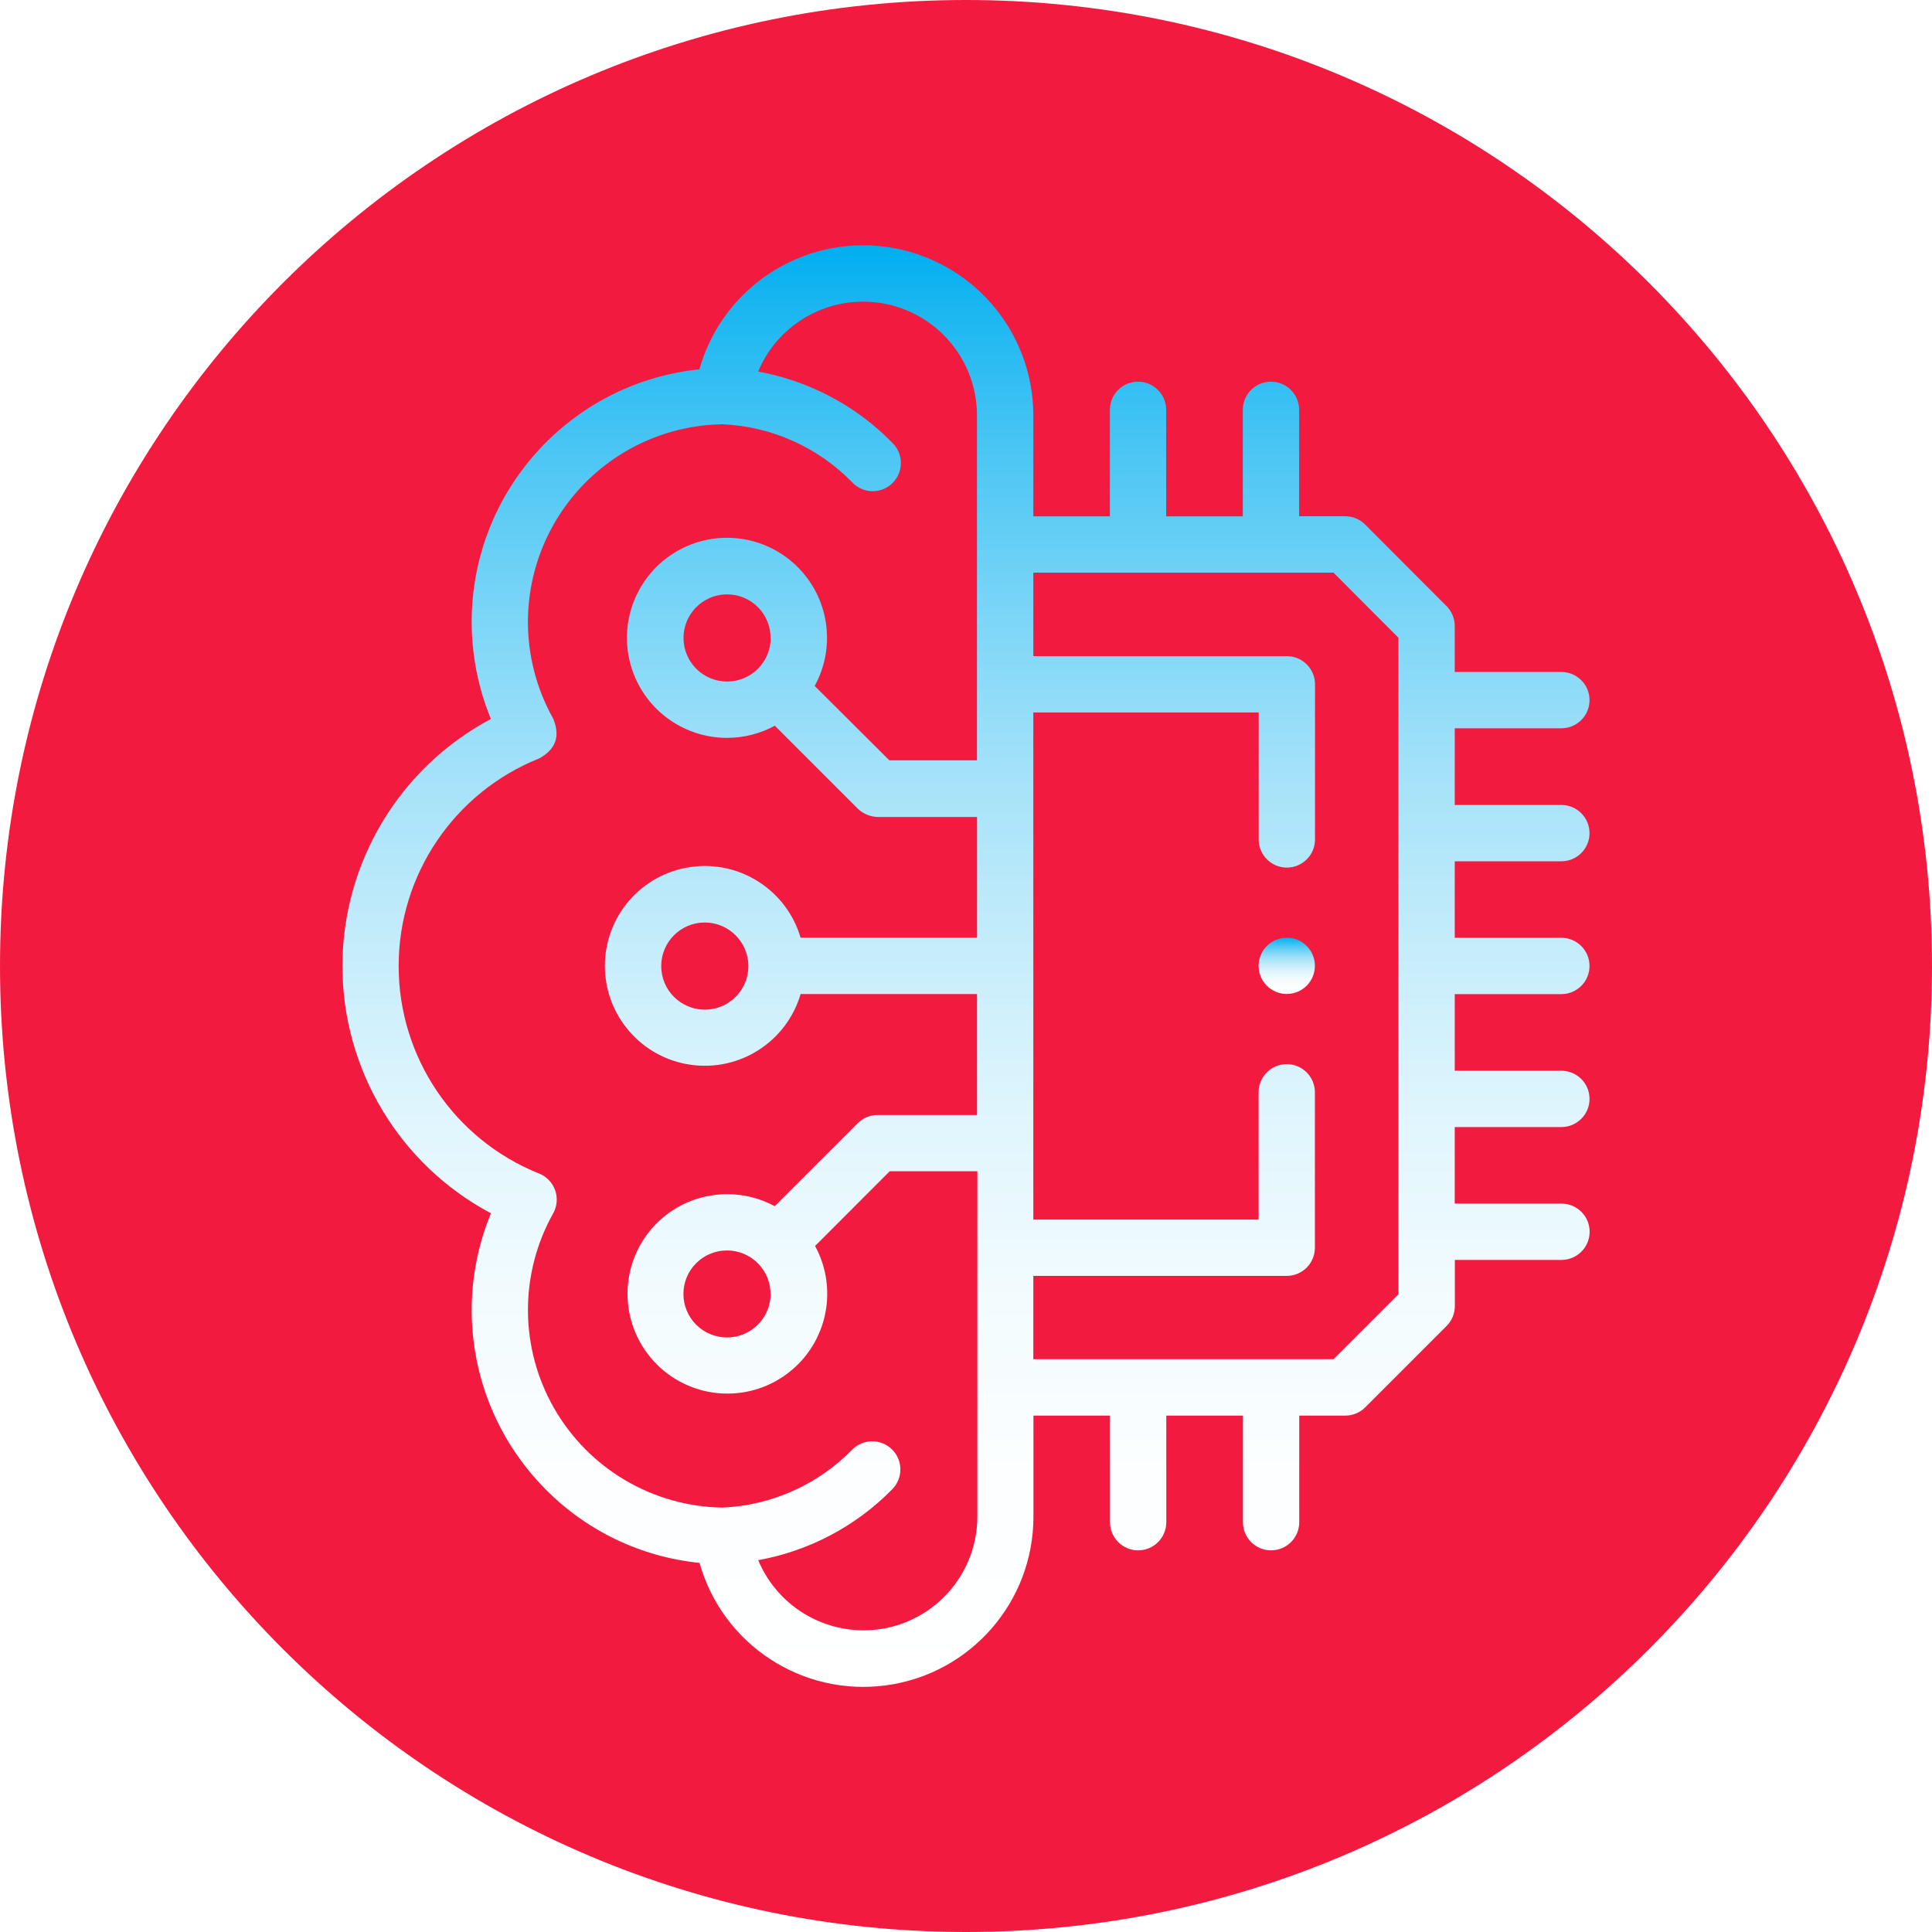
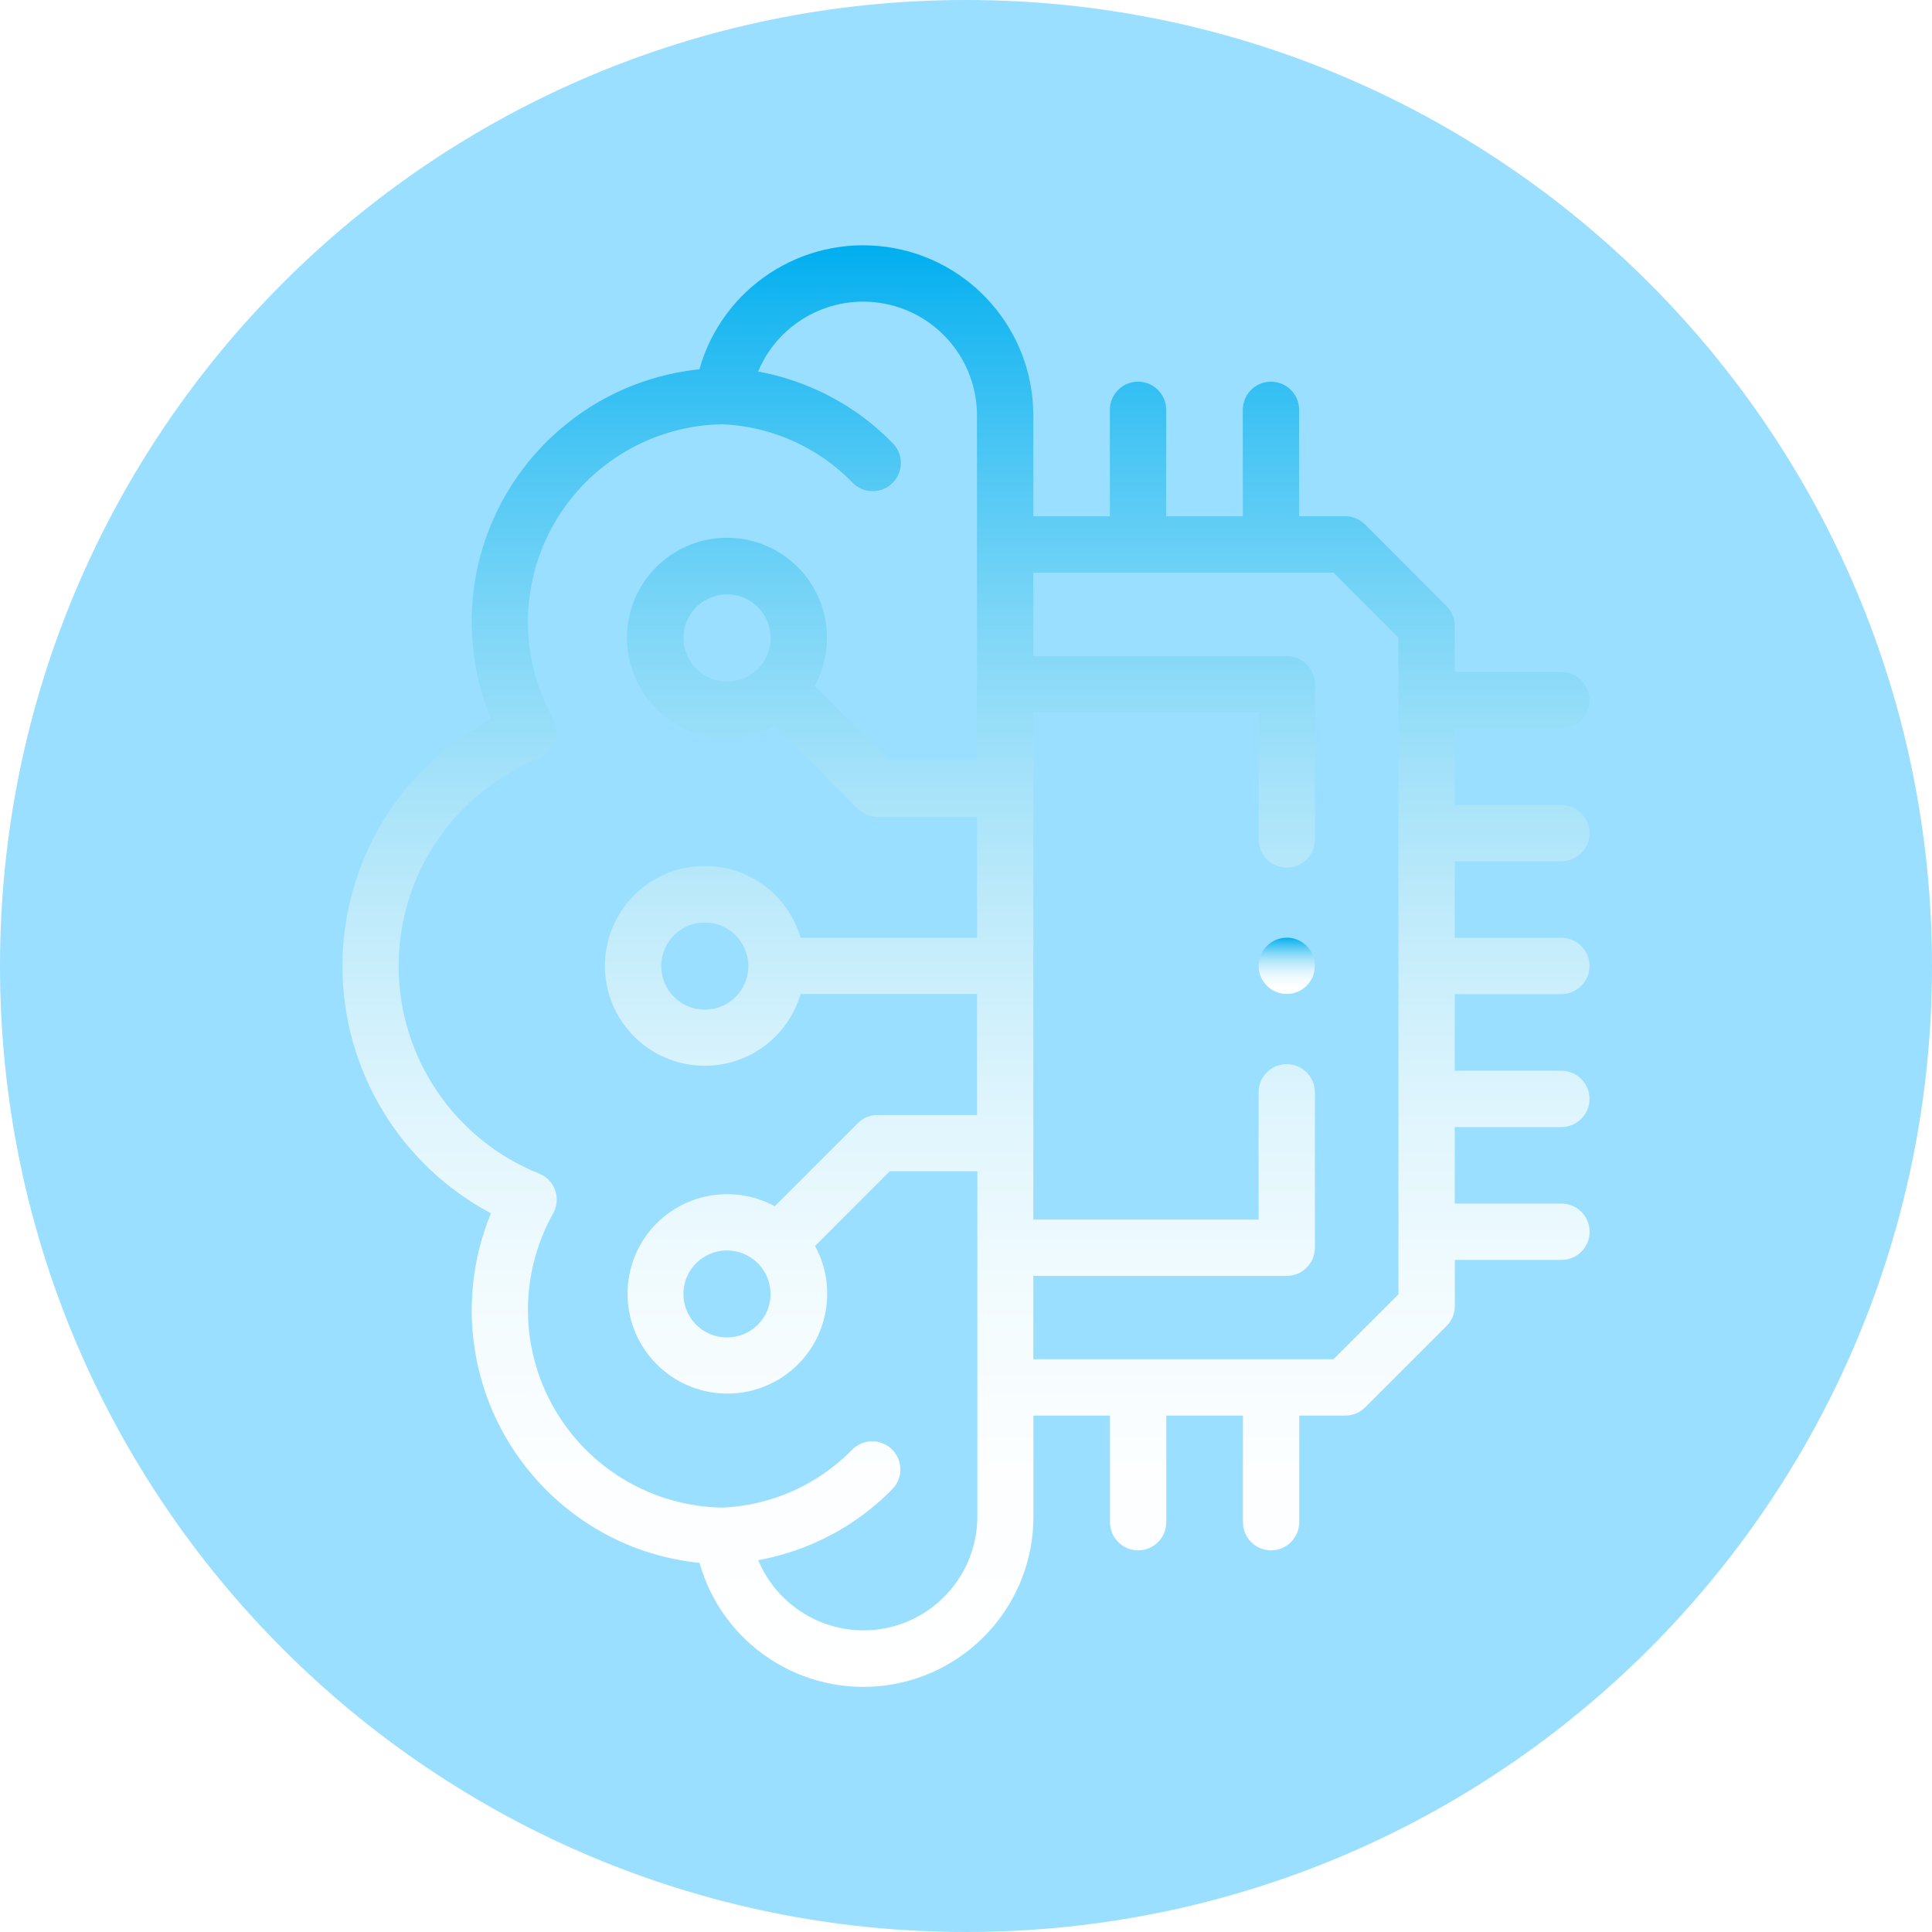
<svg xmlns="http://www.w3.org/2000/svg" xmlns:xlink="http://www.w3.org/1999/xlink" id="Capa_1" data-name="Capa 1" viewBox="0 0 512 512">
  <defs>
-     <style>.cls-1{fill:#F21B3F;}.cls-2{fill:url(#linear-gradient);}.cls-3{fill:url(#linear-gradient-2);}</style>
+     <style>.cls-1{fill:#9ADFFF;}.cls-2{fill:url(#linear-gradient);}.cls-3{fill:url(#linear-gradient-2);}</style>
    <linearGradient id="linear-gradient" x1="257" y1="447.98" x2="257" y2="66.03" gradientUnits="userSpaceOnUse">
      <stop offset="0" stop-color="#fff" />
      <stop offset="0.15" stop-color="#fcfeff" />
      <stop offset="0.28" stop-color="#f1fbfe" />
      <stop offset="0.4" stop-color="#dff5fd" />
      <stop offset="0.51" stop-color="#c6edfb" />
      <stop offset="0.63" stop-color="#a5e2f9" />
      <stop offset="0.74" stop-color="#7dd6f7" />
      <stop offset="0.85" stop-color="#4ec7f4" />
      <stop offset="0.96" stop-color="#18b6f1" />
      <stop offset="1" stop-color="#00aeef" />
    </linearGradient>
    <linearGradient id="linear-gradient-2" x1="342.03" y1="264.44" x2="342.03" y2="249.51" xlink:href="#linear-gradient" />
  </defs>
  <circle class="cls-1" cx="256" cy="256" r="256" />
  <path class="cls-2" d="M414.78,229.25a7.46,7.46,0,1,0,0-14.92H386.52V194h28.26a7.46,7.46,0,1,0,0-14.92H386.52V166.89a7.44,7.44,0,0,0-2.18-5.27L362.77,140a7.47,7.47,0,0,0-5.28-2.19H345.28V109.61a7.46,7.46,0,1,0-14.92,0v28.23H310.05V109.61a7.46,7.46,0,0,0-14.92,0v28.23H274.84V111.11a45.09,45.09,0,0,0-88.49-12.24A67.3,67.3,0,0,0,126,165.81a67.53,67.53,0,0,0,5.1,25.72,74.19,74.19,0,0,0,0,131,67.32,67.32,0,0,0,14.33,73,66.76,66.76,0,0,0,40.95,19.65,45.09,45.09,0,0,0,88.49-12.21V376.15h20.29V404.4a7.46,7.46,0,0,0,14.92,0V376.15h20.31V404.4a7.46,7.46,0,0,0,14.92,0V376.15h12.21a7.47,7.47,0,0,0,5.28-2.19l21.57-21.57a7.46,7.46,0,0,0,2.18-5.27V334.89h28.26a7.46,7.46,0,1,0,0-14.92H386.52V299.68h28.26a7.46,7.46,0,0,0,0-14.92H386.52V264.45h28.26a7.46,7.46,0,1,0,0-14.92H386.52V229.25Zm-185,203.81a30.29,30.29,0,0,1-27.85-18.6,66.24,66.24,0,0,0,35.55-18.82,7.46,7.46,0,1,0-10.66-10.44,51.21,51.21,0,0,1-34.41,15.33,52.38,52.38,0,0,1-44.8-78A7.45,7.45,0,0,0,143.86,312a59.25,59.25,0,0,1,0-110q6.66-3.59,3.73-10.57a52.4,52.4,0,0,1,44.8-78,51.16,51.16,0,0,1,34.4,15.33,7.46,7.46,0,1,0,10.68-10.41,65.63,65.63,0,0,0-19.73-13.89,67,67,0,0,0-15.83-5,30.17,30.17,0,0,1,58,11.58v91.46H236.69L216.9,182.78a26.51,26.51,0,1,0-23.24,13.76,26.58,26.58,0,0,0,12.68-3.22l22,22a8,8,0,0,0,5.27,2.19h26.32v32H213.17a26.47,26.47,0,1,0,0,14.92h46.75V296.5H233.6l-.53,0a7.45,7.45,0,0,0-4.75,2.16l-22,22A26.51,26.51,0,0,0,175,325.2a26.46,26.46,0,1,0,42,6l19.79-19.81h23.22V402.9a30.18,30.18,0,0,1-30.16,30.16Zm-24.54-263a11.55,11.55,0,1,1-3.38-8.16A11.47,11.47,0,0,1,205.21,170.09ZM199.33,257a11.55,11.55,0,1,1-11.56-11.53A11.57,11.57,0,0,1,199.33,257Zm5.88,86.93a11.4,11.4,0,0,1-3.38,8.13,11.56,11.56,0,0,1-16.34,0,11.53,11.53,0,0,1,0-16.3,11.56,11.56,0,0,1,16.33,0h0a11.51,11.51,0,0,1,3.38,8.17ZM371.6,344l-17.2,17.2H274.84V339.12H342a7.46,7.46,0,0,0,7.46-7.46V290.47a7.46,7.46,0,0,0-14.92,0V324.2H274.84V189.81h59.73v33.65a7.46,7.46,0,1,0,14.92,0V182.35a7.46,7.46,0,0,0-7.46-7.46H274.84V152.76H354.4L371.6,170Z" transform="translate(-1 -1)" />
  <path class="cls-3" d="M342,249.51a7.46,7.46,0,0,0-7.46,7.46v0a7.46,7.46,0,1,0,7.46-7.48Z" transform="translate(-1 -1)" />
</svg>
